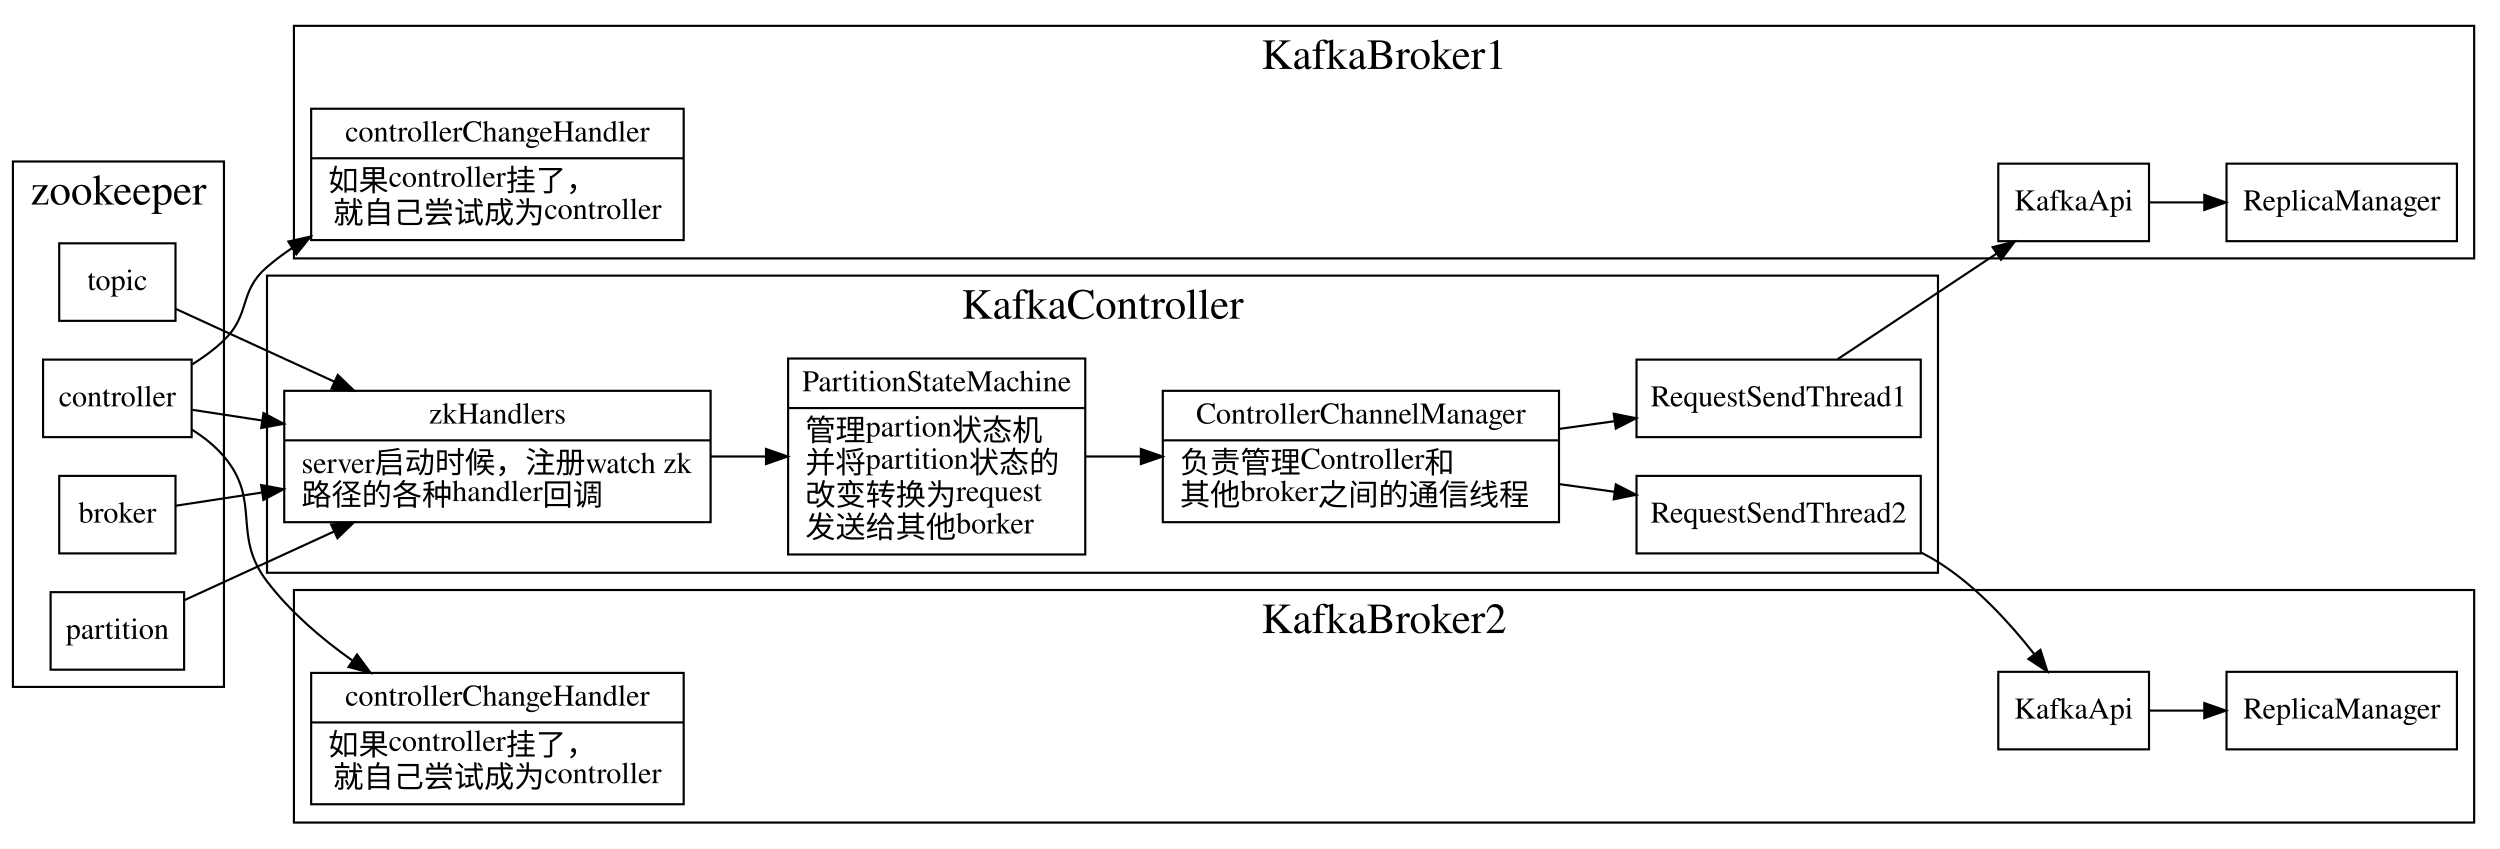
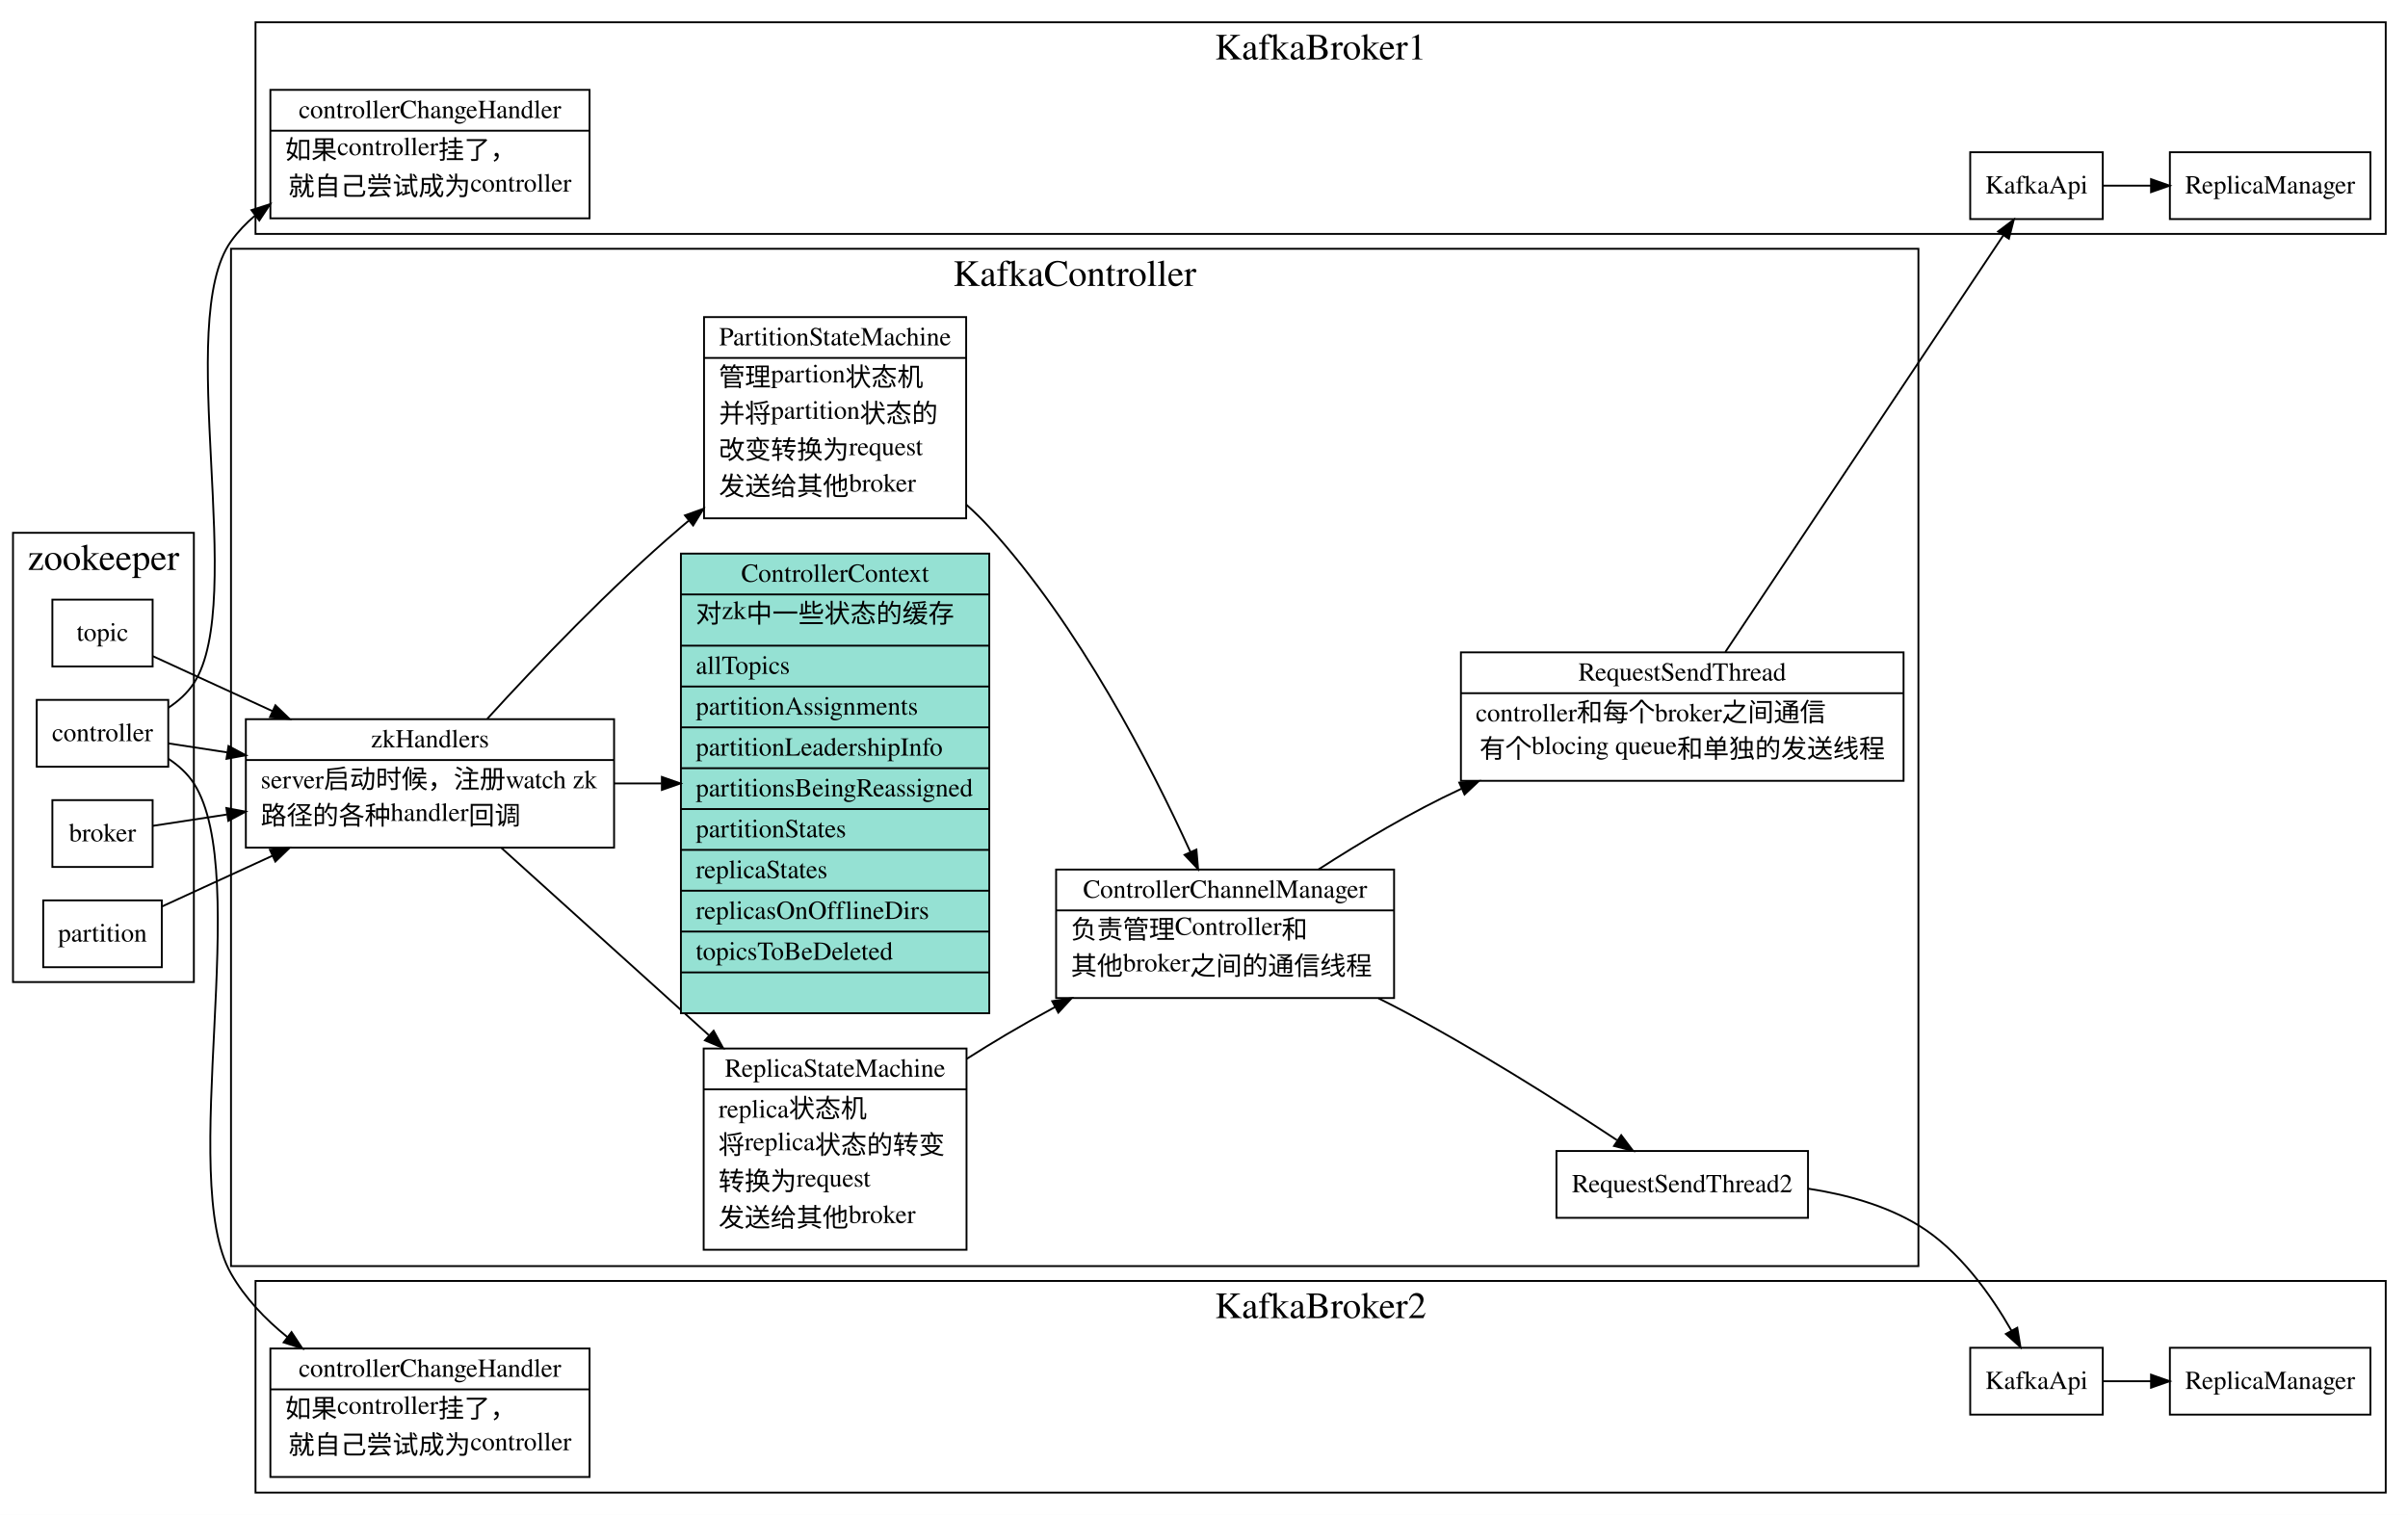
- <svg xmlns="http://www.w3.org/2000/svg" width="1161pt" height="394pt" viewBox="0.00 0.00 1161.00 394.00">
-   <g id="graph0" class="graph" transform="scale(1 1) rotate(0) translate(4 390)">
-     <polygon fill="#ffffff" stroke="transparent" points="-4,4 -4,-390 1157,-390 1157,4 -4,4" />
+ <svg xmlns="http://www.w3.org/2000/svg" width="1297pt" height="816pt" viewBox="0.00 0.00 1297.02 816.00">
+   <g id="graph0" class="graph" transform="scale(1 1) rotate(0) translate(4 812)">
+     <polygon fill="#ffffff" stroke="transparent" points="-4,4 -4,-812 1293.023,-812 1293.023,4 -4,4" />
    <g id="clust1" class="cluster">
-       <polygon fill="none" stroke="#000000" points="2,-71 2,-315 100,-315 100,-71 2,-71" />
-       <text text-anchor="middle" x="51" y="-295" font-family="Times,serif" font-size="20.00" fill="#000000">zookeeper</text>
+       <polygon fill="none" stroke="#000000" points="3,-283 3,-525 100.421,-525 100.421,-283 3,-283" />
+       <text text-anchor="middle" x="51.71" y="-505" font-family="Times,serif" font-size="20.00" fill="#000000">zookeeper</text>
    </g>
    <g id="clust3" class="cluster">
-       <polygon fill="none" stroke="#000000" points="120,-124 120,-262 896,-262 896,-124 120,-124" />
-       <text text-anchor="middle" x="508" y="-242" font-family="Times,serif" font-size="20.00" fill="#000000">KafkaController</text>
+       <polygon fill="none" stroke="#000000" points="120.421,-130 120.421,-678 1029.312,-678 1029.312,-130 120.421,-130" />
+       <text text-anchor="middle" x="574.866" y="-658" font-family="Times,serif" font-size="20.00" fill="#000000">KafkaController</text>
    </g>
    <g id="clust5" class="cluster">
-       <polygon fill="none" stroke="#000000" points="132.5,-270 132.5,-378 1145,-378 1145,-270 132.5,-270" />
-       <text text-anchor="middle" x="638.75" y="-358" font-family="Times,serif" font-size="20.00" fill="#000000">KafkaBroker1</text>
+       <polygon fill="none" stroke="#000000" points="133.631,-686 133.631,-800 1281.023,-800 1281.023,-686 133.631,-686" />
+       <text text-anchor="middle" x="707.327" y="-780" font-family="Times,serif" font-size="20.00" fill="#000000">KafkaBroker1</text>
    </g>
    <g id="clust6" class="cluster">
-       <polygon fill="none" stroke="#000000" points="132.5,-8 132.5,-116 1145,-116 1145,-8 132.5,-8" />
-       <text text-anchor="middle" x="638.75" y="-96" font-family="Times,serif" font-size="20.00" fill="#000000">KafkaBroker2</text>
+       <polygon fill="none" stroke="#000000" points="133.631,-8 133.631,-122 1281.023,-122 1281.023,-8 133.631,-8" />
+       <text text-anchor="middle" x="707.327" y="-102" font-family="Times,serif" font-size="20.00" fill="#000000">KafkaBroker2</text>
    </g>
    <g id="node1" class="node">
-       <polygon fill="none" stroke="#000000" points="77.5,-277 23.5,-277 23.5,-241 77.5,-241 77.5,-277" />
-       <text text-anchor="middle" x="50.5" y="-255.3" font-family="Times,serif" font-size="14.00" fill="#000000">topic</text>
+       <polygon fill="none" stroke="#000000" points="78.21,-489 24.21,-489 24.21,-453 78.21,-453 78.21,-489" />
+       <text text-anchor="middle" x="51.21" y="-466.8" font-family="Times,serif" font-size="14.00" fill="#000000">topic</text>
    </g>
    <g id="node5" class="node">
-       <polygon fill="none" stroke="#000000" points="128,-147.5 128,-208.5 326,-208.5 326,-147.5 128,-147.5" />
-       <text text-anchor="middle" x="227" y="-193.3" font-family="Times,serif" font-size="14.00" fill="#000000">zkHandlers</text>
-       <polyline fill="none" stroke="#000000" points="128,-185.5 326,-185.5 " />
-       <text text-anchor="start" x="136" y="-170.3" font-family="Times,serif" font-size="14.00" fill="#000000">server启动时候，注册watch zk</text>
-       <text text-anchor="start" x="136" y="-155.3" font-family="Times,serif" font-size="14.00" fill="#000000"> 路径的各种handler回调</text>
+       <polygon fill="none" stroke="#000000" points="128.421,-355.4 128.421,-424.6 326.763,-424.6 326.763,-355.4 128.421,-355.4" />
+       <text text-anchor="middle" x="227.592" y="-409.4" font-family="Times,serif" font-size="14.00" fill="#000000">zkHandlers</text>
+       <polyline fill="none" stroke="#000000" points="128.421,-402.6 326.763,-402.6 " />
+       <text text-anchor="start" x="136.421" y="-387.4" font-family="Times,serif" font-size="14.00" fill="#000000">server启动时候，注册watch zk</text>
+       <text text-anchor="start" x="136.421" y="-367.8" font-family="Times,serif" font-size="14.00" fill="#000000"> 路径的各种handler回调</text>
    </g>
    <g id="edge1" class="edge">
-       <path fill="none" stroke="#000000" d="M77.691,-246.521C97.413,-237.47 125.115,-224.757 151.31,-212.736" />
-       <polygon fill="#000000" stroke="#000000" points="152.868,-215.872 160.497,-208.52 149.948,-209.51 152.868,-215.872" />
+       <path fill="none" stroke="#000000" d="M78.383,-458.521C95.787,-450.529 119.408,-439.682 142.719,-428.976" />
+       <polygon fill="#000000" stroke="#000000" points="144.344,-432.082 151.971,-424.728 141.422,-425.72 144.344,-432.082" />
    </g>
    <g id="node2" class="node">
-       <polygon fill="none" stroke="#000000" points="85,-223 16,-223 16,-187 85,-187 85,-223" />
-       <text text-anchor="middle" x="50.5" y="-201.3" font-family="Times,serif" font-size="14.00" fill="#000000">controller</text>
+       <polygon fill="none" stroke="#000000" points="86.633,-435 15.788,-435 15.788,-399 86.633,-399 86.633,-435" />
+       <text text-anchor="middle" x="51.21" y="-412.8" font-family="Times,serif" font-size="14.00" fill="#000000">controller</text>
    </g>
    <g id="edge2" class="edge">
-       <path fill="none" stroke="#000000" d="M85.371,-199.666C95.006,-198.192 106.001,-196.51 117.508,-194.75" />
-       <polygon fill="#000000" stroke="#000000" points="118.375,-198.158 127.731,-193.186 117.317,-191.238 118.375,-198.158" />
+       <path fill="none" stroke="#000000" d="M86.48,-411.601C96.044,-410.137 106.925,-408.471 118.305,-406.729" />
+       <polygon fill="#000000" stroke="#000000" points="119.057,-410.155 128.412,-405.182 117.998,-403.236 119.057,-410.155" />
    </g>
    <g id="node6" class="node">
-       <polygon fill="none" stroke="#000000" points="140.5,-278.5 140.5,-339.5 313.5,-339.5 313.5,-278.5 140.5,-278.5" />
-       <text text-anchor="middle" x="227" y="-324.3" font-family="Times,serif" font-size="14.00" fill="#000000">controllerChangeHandler</text>
-       <polyline fill="none" stroke="#000000" points="140.5,-316.5 313.5,-316.5 " />
-       <text text-anchor="start" x="148.5" y="-301.3" font-family="Times,serif" font-size="14.00" fill="#000000">如果controller挂了，</text>
-       <text text-anchor="middle" x="227" y="-286.3" font-family="Times,serif" font-size="14.00" fill="#000000"> 就自己尝试成为controller</text>
+       <polygon fill="none" stroke="#000000" points="141.631,-694.4 141.631,-763.6 313.552,-763.6 313.552,-694.4 141.631,-694.4" />
+       <text text-anchor="middle" x="227.592" y="-748.4" font-family="Times,serif" font-size="14.00" fill="#000000">controllerChangeHandler</text>
+       <polyline fill="none" stroke="#000000" points="141.631,-741.6 313.552,-741.6 " />
+       <text text-anchor="start" x="149.631" y="-726.4" font-family="Times,serif" font-size="14.00" fill="#000000">如果controller挂了，</text>
+       <text text-anchor="middle" x="227.592" y="-706.8" font-family="Times,serif" font-size="14.00" fill="#000000"> 就自己尝试成为controller</text>
    </g>
    <g id="edge5" class="edge">
-       <path fill="none" stroke="#000000" d="M85.184,-220.743C90.488,-224.018 95.639,-227.779 100,-232 112.596,-244.194 106.712,-254.564 120,-266 123.649,-269.14 127.557,-272.07 131.642,-274.801" />
-       <polygon fill="#000000" stroke="#000000" points="129.907,-277.843 140.252,-280.132 133.592,-271.892 129.907,-277.843" />
+       <path fill="none" stroke="#000000" d="M86.502,-430.63C91.947,-434.201 96.915,-438.608 100.421,-444 129.348,-488.5 89.553,-638.824 120.421,-682 124.143,-687.206 128.571,-691.843 133.477,-695.971" />
+       <polygon fill="#000000" stroke="#000000" points="131.451,-698.827 141.543,-702.049 135.663,-693.236 131.451,-698.827" />
    </g>
    <g id="node7" class="node">
-       <polygon fill="none" stroke="#000000" points="140.5,-16.5 140.5,-77.5 313.5,-77.5 313.5,-16.5 140.5,-16.5" />
-       <text text-anchor="middle" x="227" y="-62.3" font-family="Times,serif" font-size="14.00" fill="#000000">controllerChangeHandler</text>
-       <polyline fill="none" stroke="#000000" points="140.5,-54.5 313.5,-54.5 " />
-       <text text-anchor="start" x="148.5" y="-39.3" font-family="Times,serif" font-size="14.00" fill="#000000">如果controller挂了，</text>
-       <text text-anchor="middle" x="227" y="-24.3" font-family="Times,serif" font-size="14.00" fill="#000000"> 就自己尝试成为controller</text>
+       <polygon fill="none" stroke="#000000" points="141.631,-16.4 141.631,-85.6 313.552,-85.6 313.552,-16.4 141.631,-16.4" />
+       <text text-anchor="middle" x="227.592" y="-70.4" font-family="Times,serif" font-size="14.00" fill="#000000">controllerChangeHandler</text>
+       <polyline fill="none" stroke="#000000" points="141.631,-63.6 313.552,-63.6 " />
+       <text text-anchor="start" x="149.631" y="-48.4" font-family="Times,serif" font-size="14.00" fill="#000000">如果controller挂了，</text>
+       <text text-anchor="middle" x="227.592" y="-28.8" font-family="Times,serif" font-size="14.00" fill="#000000"> 就自己尝试成为controller</text>
    </g>
    <g id="edge6" class="edge">
-       <path fill="none" stroke="#000000" d="M85.187,-190.453C90.68,-186.992 95.892,-182.859 100,-178 117.603,-157.176 103.453,-141.673 120,-120 130.723,-105.955 144.945,-93.654 159.506,-83.35" />
-       <polygon fill="#000000" stroke="#000000" points="161.79,-86.031 168.095,-77.516 157.857,-80.24 161.79,-86.031" />
+       <path fill="none" stroke="#000000" d="M86.539,-403.393C91.98,-399.82 96.938,-395.407 100.421,-390 132.284,-340.54 91.294,-177.119 120.421,-126 127.937,-112.808 138.837,-101.392 150.84,-91.723" />
+       <polygon fill="#000000" stroke="#000000" points="153.023,-94.46 158.863,-85.62 148.785,-88.889 153.023,-94.46" />
    </g>
    <g id="node3" class="node">
-       <polygon fill="none" stroke="#000000" points="77.5,-169 23.5,-169 23.5,-133 77.5,-133 77.5,-169" />
-       <text text-anchor="middle" x="50.5" y="-147.3" font-family="Times,serif" font-size="14.00" fill="#000000">broker</text>
+       <polygon fill="none" stroke="#000000" points="78.21,-381 24.21,-381 24.21,-345 78.21,-345 78.21,-381" />
+       <text text-anchor="middle" x="51.21" y="-358.8" font-family="Times,serif" font-size="14.00" fill="#000000">broker</text>
    </g>
    <g id="edge3" class="edge">
-       <path fill="none" stroke="#000000" d="M77.691,-155.16C88.927,-156.878 102.751,-158.993 117.412,-161.236" />
-       <polygon fill="#000000" stroke="#000000" points="117.26,-164.753 127.674,-162.806 118.318,-157.834 117.26,-164.753" />
+       <path fill="none" stroke="#000000" d="M78.383,-367.16C89.611,-368.878 103.427,-370.993 118.078,-373.236" />
+       <polygon fill="#000000" stroke="#000000" points="117.918,-376.752 128.332,-374.806 118.977,-369.833 117.918,-376.752" />
    </g>
    <g id="node4" class="node">
-       <polygon fill="none" stroke="#000000" points="81.5,-115 19.5,-115 19.5,-79 81.5,-79 81.5,-115" />
-       <text text-anchor="middle" x="50.5" y="-93.3" font-family="Times,serif" font-size="14.00" fill="#000000">partition</text>
+       <polygon fill="none" stroke="#000000" points="83.147,-327 19.274,-327 19.274,-291 83.147,-291 83.147,-327" />
+       <text text-anchor="middle" x="51.21" y="-304.8" font-family="Times,serif" font-size="14.00" fill="#000000">partition</text>
    </g>
    <g id="edge4" class="edge">
-       <path fill="none" stroke="#000000" d="M81.648,-111.295C100.954,-120.155 126.649,-131.947 151.062,-143.15" />
-       <polygon fill="#000000" stroke="#000000" points="149.791,-146.418 160.34,-147.408 152.711,-140.056 149.791,-146.418" />
+       <path fill="none" stroke="#000000" d="M83.152,-323.668C100.004,-331.407 121.558,-341.306 142.845,-351.081" />
+       <polygon fill="#000000" stroke="#000000" points="141.388,-354.264 151.937,-355.257 144.31,-347.903 141.388,-354.264" />
    </g>
    <g id="node8" class="node">
-       <polygon fill="none" stroke="#000000" points="362,-132.5 362,-223.5 500,-223.5 500,-132.5 362,-132.5" />
-       <text text-anchor="middle" x="431" y="-208.3" font-family="Times,serif" font-size="14.00" fill="#000000">PartitionStateMachine</text>
-       <polyline fill="none" stroke="#000000" points="362,-200.5 500,-200.5 " />
-       <text text-anchor="start" x="370" y="-185.3" font-family="Times,serif" font-size="14.00" fill="#000000">管理partion状态机</text>
-       <text text-anchor="start" x="370" y="-170.3" font-family="Times,serif" font-size="14.00" fill="#000000"> 并将partition状态的</text>
-       <text text-anchor="start" x="370" y="-155.3" font-family="Times,serif" font-size="14.00" fill="#000000"> 改变转换为request </text>
-       <text text-anchor="start" x="370" y="-140.3" font-family="Times,serif" font-size="14.00" fill="#000000"> 发送给其他borker</text>
+       <polygon fill="none" stroke="#000000" points="375.211,-532.8 375.211,-641.2 516.404,-641.2 516.404,-532.8 375.211,-532.8" />
+       <text text-anchor="middle" x="445.808" y="-626" font-family="Times,serif" font-size="14.00" fill="#000000">PartitionStateMachine</text>
+       <polyline fill="none" stroke="#000000" points="375.211,-619.2 516.404,-619.2 " />
+       <text text-anchor="start" x="383.211" y="-604" font-family="Times,serif" font-size="14.00" fill="#000000">管理partion状态机</text>
+       <text text-anchor="start" x="383.211" y="-584.4" font-family="Times,serif" font-size="14.00" fill="#000000"> 并将partition状态的</text>
+       <text text-anchor="start" x="383.211" y="-564.8" font-family="Times,serif" font-size="14.00" fill="#000000"> 改变转换为request </text>
+       <text text-anchor="start" x="383.211" y="-545.2" font-family="Times,serif" font-size="14.00" fill="#000000"> 发送给其他broker</text>
    </g>
    <g id="edge7" class="edge">
-       <path fill="none" stroke="#000000" d="M326.012,-178C334.601,-178 343.217,-178 351.618,-178" />
-       <polygon fill="#000000" stroke="#000000" points="351.743,-181.5 361.743,-178 351.743,-174.5 351.743,-181.5" />
+       <path fill="none" stroke="#000000" d="M258.512,-424.875C284.94,-453.849 324.634,-495.443 362.763,-528 364.103,-529.145 365.466,-530.29 366.846,-531.434" />
+       <polygon fill="#000000" stroke="#000000" points="364.94,-534.394 374.919,-537.956 369.34,-528.949 364.94,-534.394" />
+     </g>
+     <g id="node10" class="node">
+       <polygon fill="none" stroke="#000000" points="375.016,-138.8 375.016,-247.2 516.599,-247.2 516.599,-138.8 375.016,-138.8" />
+       <text text-anchor="middle" x="445.808" y="-232" font-family="Times,serif" font-size="14.00" fill="#000000">ReplicaStateMachine</text>
+       <polyline fill="none" stroke="#000000" points="375.016,-225.2 516.599,-225.2 " />
+       <text text-anchor="start" x="383.016" y="-210" font-family="Times,serif" font-size="14.00" fill="#000000">replica状态机</text>
+       <text text-anchor="start" x="383.016" y="-190.4" font-family="Times,serif" font-size="14.00" fill="#000000"> 将replica状态的转变</text>
+       <text text-anchor="start" x="383.016" y="-170.8" font-family="Times,serif" font-size="14.00" fill="#000000"> 转换为request</text>
+       <text text-anchor="start" x="383.016" y="-151.2" font-family="Times,serif" font-size="14.00" fill="#000000"> 发送给其他broker</text>
+     </g>
+     <g id="edge9" class="edge">
+       <path fill="none" stroke="#000000" d="M266.102,-355.234C296.944,-327.39 340.975,-287.64 377.733,-254.456" />
+       <polygon fill="#000000" stroke="#000000" points="380.382,-256.78 385.459,-247.481 375.691,-251.584 380.382,-256.78" />
+     </g>
+     <g id="node11" class="node">
+       <polygon fill="#95e1d3" stroke="#000000" points="362.763,-266.2 362.763,-513.8 528.852,-513.8 528.852,-266.2 362.763,-266.2" />
+       <text text-anchor="middle" x="445.808" y="-498.6" font-family="Times,serif" font-size="14.00" fill="#000000">ControllerContext</text>
+       <polyline fill="none" stroke="#000000" points="362.763,-491.8 528.852,-491.8 " />
+       <text text-anchor="start" x="370.763" y="-476.6" font-family="Times,serif" font-size="14.00" fill="#000000">对zk中一些状态的缓存</text>
+       <polyline fill="none" stroke="#000000" points="362.763,-464.2 528.852,-464.2 " />
+       <text text-anchor="start" x="370.763" y="-449" font-family="Times,serif" font-size="14.00" fill="#000000">allTopics</text>
+       <polyline fill="none" stroke="#000000" points="362.763,-442.2 528.852,-442.2 " />
+       <text text-anchor="start" x="370.763" y="-427" font-family="Times,serif" font-size="14.00" fill="#000000">partitionAssignments</text>
+       <polyline fill="none" stroke="#000000" points="362.763,-420.2 528.852,-420.2 " />
+       <text text-anchor="start" x="370.763" y="-405" font-family="Times,serif" font-size="14.00" fill="#000000">partitionLeadershipInfo</text>
+       <polyline fill="none" stroke="#000000" points="362.763,-398.2 528.852,-398.2 " />
+       <text text-anchor="start" x="370.763" y="-383" font-family="Times,serif" font-size="14.00" fill="#000000">partitionsBeingReassigned</text>
+       <polyline fill="none" stroke="#000000" points="362.763,-376.2 528.852,-376.2 " />
+       <text text-anchor="start" x="370.763" y="-361" font-family="Times,serif" font-size="14.00" fill="#000000">partitionStates</text>
+       <polyline fill="none" stroke="#000000" points="362.763,-354.2 528.852,-354.2 " />
+       <text text-anchor="start" x="370.763" y="-339" font-family="Times,serif" font-size="14.00" fill="#000000">replicaStates</text>
+       <polyline fill="none" stroke="#000000" points="362.763,-332.2 528.852,-332.2 " />
+       <text text-anchor="start" x="370.763" y="-317" font-family="Times,serif" font-size="14.00" fill="#000000">replicasOnOfflineDirs</text>
+       <polyline fill="none" stroke="#000000" points="362.763,-310.2 528.852,-310.2 " />
+       <text text-anchor="start" x="370.763" y="-295" font-family="Times,serif" font-size="14.00" fill="#000000">topicsToBeDeleted</text>
+       <polyline fill="none" stroke="#000000" points="362.763,-288.2 528.852,-288.2 " />
+       <text text-anchor="middle" x="445.808" y="-273" font-family="Times,serif" font-size="14.00" fill="#000000"> </text>
+     </g>
+     <g id="edge10" class="edge">
+       <path fill="none" stroke="#000000" d="M326.803,-390C335.287,-390 343.852,-390 352.29,-390" />
+       <polygon fill="#000000" stroke="#000000" points="352.506,-393.5 362.506,-390 352.506,-386.5 352.506,-393.5" />
    </g>
    <g id="node9" class="node">
-       <polygon fill="none" stroke="#000000" points="536,-147.5 536,-208.5 720,-208.5 720,-147.5 536,-147.5" />
-       <text text-anchor="middle" x="628" y="-193.3" font-family="Times,serif" font-size="14.00" fill="#000000">ControllerChannelManager</text>
-       <polyline fill="none" stroke="#000000" points="536,-185.5 720,-185.5 " />
-       <text text-anchor="start" x="544" y="-170.3" font-family="Times,serif" font-size="14.00" fill="#000000">负责管理Controller和</text>
-       <text text-anchor="start" x="544" y="-155.3" font-family="Times,serif" font-size="14.00" fill="#000000"> 其他broker之间的通信线程</text>
+       <polygon fill="none" stroke="#000000" points="564.852,-274.4 564.852,-343.6 746.891,-343.6 746.891,-274.4 564.852,-274.4" />
+       <text text-anchor="middle" x="655.872" y="-328.4" font-family="Times,serif" font-size="14.00" fill="#000000">ControllerChannelManager</text>
+       <polyline fill="none" stroke="#000000" points="564.852,-321.6 746.891,-321.6 " />
+       <text text-anchor="start" x="572.852" y="-306.4" font-family="Times,serif" font-size="14.00" fill="#000000">负责管理Controller和</text>
+       <text text-anchor="start" x="572.852" y="-286.8" font-family="Times,serif" font-size="14.00" fill="#000000"> 其他broker之间的通信线程</text>
    </g>
    <g id="edge8" class="edge">
-       <path fill="none" stroke="#000000" d="M500.178,-178C508.465,-178 517.057,-178 525.688,-178" />
-       <polygon fill="#000000" stroke="#000000" points="525.822,-181.5 535.822,-178 525.822,-174.5 525.822,-181.5" />
-     </g>
-     <g id="node10" class="node">
-       <polygon fill="none" stroke="#000000" points="888,-223 756,-223 756,-187 888,-187 888,-223" />
-       <text text-anchor="middle" x="822" y="-201.3" font-family="Times,serif" font-size="14.00" fill="#000000">RequestSendThread1</text>
-     </g>
-     <g id="edge9" class="edge">
-       <path fill="none" stroke="#000000" d="M720.171,-190.828C728.72,-192.018 737.319,-193.214 745.702,-194.381" />
-       <polygon fill="#000000" stroke="#000000" points="745.414,-197.875 755.802,-195.787 746.38,-190.942 745.414,-197.875" />
-     </g>
-     <g id="node11" class="node">
-       <polygon fill="none" stroke="#000000" points="888,-169 756,-169 756,-133 888,-133 888,-169" />
-       <text text-anchor="middle" x="822" y="-147.3" font-family="Times,serif" font-size="14.00" fill="#000000">RequestSendThread2</text>
-     </g>
-     <g id="edge10" class="edge">
-       <path fill="none" stroke="#000000" d="M720.171,-165.172C728.72,-163.982 737.319,-162.786 745.702,-161.619" />
-       <polygon fill="#000000" stroke="#000000" points="746.38,-165.058 755.802,-160.213 745.414,-158.125 746.38,-165.058" />
+       <path fill="none" stroke="#000000" d="M516.525,-540.14C520.882,-536.24 525.039,-532.182 528.852,-528 577.339,-474.827 615.759,-400.094 637.158,-353.126" />
+       <polygon fill="#000000" stroke="#000000" points="640.428,-354.386 641.336,-343.83 634.044,-351.516 640.428,-354.386" />
    </g>
    <g id="node12" class="node">
-       <polygon fill="none" stroke="#000000" points="994,-314 924,-314 924,-278 994,-278 994,-314" />
-       <text text-anchor="middle" x="959" y="-292.3" font-family="Times,serif" font-size="14.00" fill="#000000">KafkaApi</text>
+       <polygon fill="none" stroke="#000000" points="782.891,-391.4 782.891,-460.6 1021.312,-460.6 1021.312,-391.4 782.891,-391.4" />
+       <text text-anchor="middle" x="902.101" y="-445.4" font-family="Times,serif" font-size="14.00" fill="#000000">RequestSendThread</text>
+       <polyline fill="none" stroke="#000000" points="782.891,-438.6 1021.312,-438.6 " />
+       <text text-anchor="start" x="790.891" y="-423.4" font-family="Times,serif" font-size="14.00" fill="#000000">controller和每个broker之间通信</text>
+       <text text-anchor="middle" x="902.101" y="-403.8" font-family="Times,serif" font-size="14.00" fill="#000000"> 有个blocing queue和单独的发送线程</text>
+     </g>
+     <g id="edge12" class="edge">
+       <path fill="none" stroke="#000000" d="M706.26,-343.72C728.987,-358.376 756.588,-374.827 782.891,-387 782.989,-387.046 783.088,-387.091 783.187,-387.137" />
+       <polygon fill="#000000" stroke="#000000" points="782.006,-390.442 792.567,-391.296 784.844,-384.043 782.006,-390.442" />
+     </g>
+     <g id="node13" class="node">
+       <polygon fill="none" stroke="#000000" points="969.846,-192 834.356,-192 834.356,-156 969.846,-156 969.846,-192" />
+       <text text-anchor="middle" x="902.101" y="-169.8" font-family="Times,serif" font-size="14.00" fill="#000000">RequestSendThread2</text>
    </g>
    <g id="edge13" class="edge">
-       <path fill="none" stroke="#000000" d="M849.395,-223.196C870.582,-237.27 900.096,-256.874 923.16,-272.194" />
-       <polygon fill="#000000" stroke="#000000" points="921.386,-275.217 931.653,-277.835 925.259,-269.387 921.386,-275.217" />
+       <path fill="none" stroke="#000000" d="M738.485,-274.252C741.335,-272.847 744.145,-271.427 746.891,-270 789.493,-247.855 836.046,-218.288 866.943,-197.846" />
+       <polygon fill="#000000" stroke="#000000" points="869.23,-200.529 875.617,-192.075 865.352,-194.701 869.23,-200.529" />
+     </g>
+     <g id="edge11" class="edge">
+       <path fill="none" stroke="#000000" d="M516.704,-241.635C530.267,-250.25 544.62,-258.925 564.181,-269.499" />
+       <polygon fill="#000000" stroke="#000000" points="562.751,-272.703 573.221,-274.324 566.047,-266.527 562.751,-272.703" />
    </g>
    <g id="node14" class="node">
-       <polygon fill="none" stroke="#000000" points="994,-78 924,-78 924,-42 994,-42 994,-78" />
-       <text text-anchor="middle" x="959" y="-56.3" font-family="Times,serif" font-size="14.00" fill="#000000">KafkaApi</text>
+       <polygon fill="none" stroke="#000000" points="1128.612,-730 1057.211,-730 1057.211,-694 1128.612,-694 1128.612,-730" />
+       <text text-anchor="middle" x="1092.912" y="-707.8" font-family="Times,serif" font-size="14.00" fill="#000000">KafkaApi</text>
+     </g>
+     <g id="edge16" class="edge">
+       <path fill="none" stroke="#000000" d="M925.307,-460.783C963.895,-518.621 1040.431,-633.338 1075.102,-685.306" />
+       <polygon fill="#000000" stroke="#000000" points="1072.222,-687.296 1080.684,-693.672 1078.045,-683.411 1072.222,-687.296" />
+     </g>
+     <g id="node16" class="node">
+       <polygon fill="none" stroke="#000000" points="1128.612,-86 1057.211,-86 1057.211,-50 1128.612,-50 1128.612,-86" />
+       <text text-anchor="middle" x="1092.912" y="-63.8" font-family="Times,serif" font-size="14.00" fill="#000000">KafkaApi</text>
+     </g>
+     <g id="edge17" class="edge">
+       <path fill="none" stroke="#000000" d="M970.149,-171.686C990.318,-168.583 1011.7,-162.725 1029.312,-152 1051.464,-138.51 1068.589,-114.192 1079.459,-95.181" />
+       <polygon fill="#000000" stroke="#000000" points="1082.563,-96.799 1084.288,-86.346 1076.421,-93.442 1082.563,-96.799" />
+     </g>
+     <g id="node15" class="node">
+       <polygon fill="none" stroke="#000000" points="1272.779,-730 1164.755,-730 1164.755,-694 1272.779,-694 1272.779,-730" />
+       <text text-anchor="middle" x="1218.767" y="-707.8" font-family="Times,serif" font-size="14.00" fill="#000000">ReplicaManager</text>
    </g>
    <g id="edge14" class="edge">
-       <path fill="none" stroke="#000000" d="M888.192,-133.385C890.886,-132.025 893.502,-130.566 896,-129 913.579,-117.981 929.318,-100.75 940.668,-86.264" />
-       <polygon fill="#000000" stroke="#000000" points="943.586,-88.208 946.824,-78.12 938.002,-83.987 943.586,-88.208" />
-     </g>
-     <g id="node13" class="node">
-       <polygon fill="none" stroke="#000000" points="1137,-314 1030,-314 1030,-278 1137,-278 1137,-314" />
-       <text text-anchor="middle" x="1083.5" y="-292.3" font-family="Times,serif" font-size="14.00" fill="#000000">ReplicaManager</text>
-     </g>
-     <g id="edge11" class="edge">
-       <path fill="none" stroke="#000000" d="M994.011,-296C1001.972,-296 1010.673,-296 1019.423,-296" />
-       <polygon fill="#000000" stroke="#000000" points="1019.675,-299.5 1029.675,-296 1019.674,-292.5 1019.675,-299.5" />
-     </g>
-     <g id="node15" class="node">
-       <polygon fill="none" stroke="#000000" points="1137,-78 1030,-78 1030,-42 1137,-42 1137,-78" />
-       <text text-anchor="middle" x="1083.5" y="-56.3" font-family="Times,serif" font-size="14.00" fill="#000000">ReplicaManager</text>
-     </g>
-     <g id="edge12" class="edge">
-       <path fill="none" stroke="#000000" d="M994.011,-60C1001.972,-60 1010.673,-60 1019.423,-60" />
-       <polygon fill="#000000" stroke="#000000" points="1019.675,-63.5 1029.675,-60 1019.674,-56.5 1019.675,-63.5" />
+       <path fill="none" stroke="#000000" d="M1128.64,-712C1136.772,-712 1145.653,-712 1154.569,-712" />
+       <polygon fill="#000000" stroke="#000000" points="1154.611,-715.5 1164.611,-712 1154.611,-708.5 1154.611,-715.5" />
+     </g>
+     <g id="node17" class="node">
+       <polygon fill="none" stroke="#000000" points="1272.779,-86 1164.755,-86 1164.755,-50 1272.779,-50 1272.779,-86" />
+       <text text-anchor="middle" x="1218.767" y="-63.8" font-family="Times,serif" font-size="14.00" fill="#000000">ReplicaManager</text>
+     </g>
+     <g id="edge15" class="edge">
+       <path fill="none" stroke="#000000" d="M1128.64,-68C1136.772,-68 1145.653,-68 1154.569,-68" />
+       <polygon fill="#000000" stroke="#000000" points="1154.611,-71.5 1164.611,-68 1154.611,-64.5 1154.611,-71.5" />
    </g>
  </g>
</svg>
